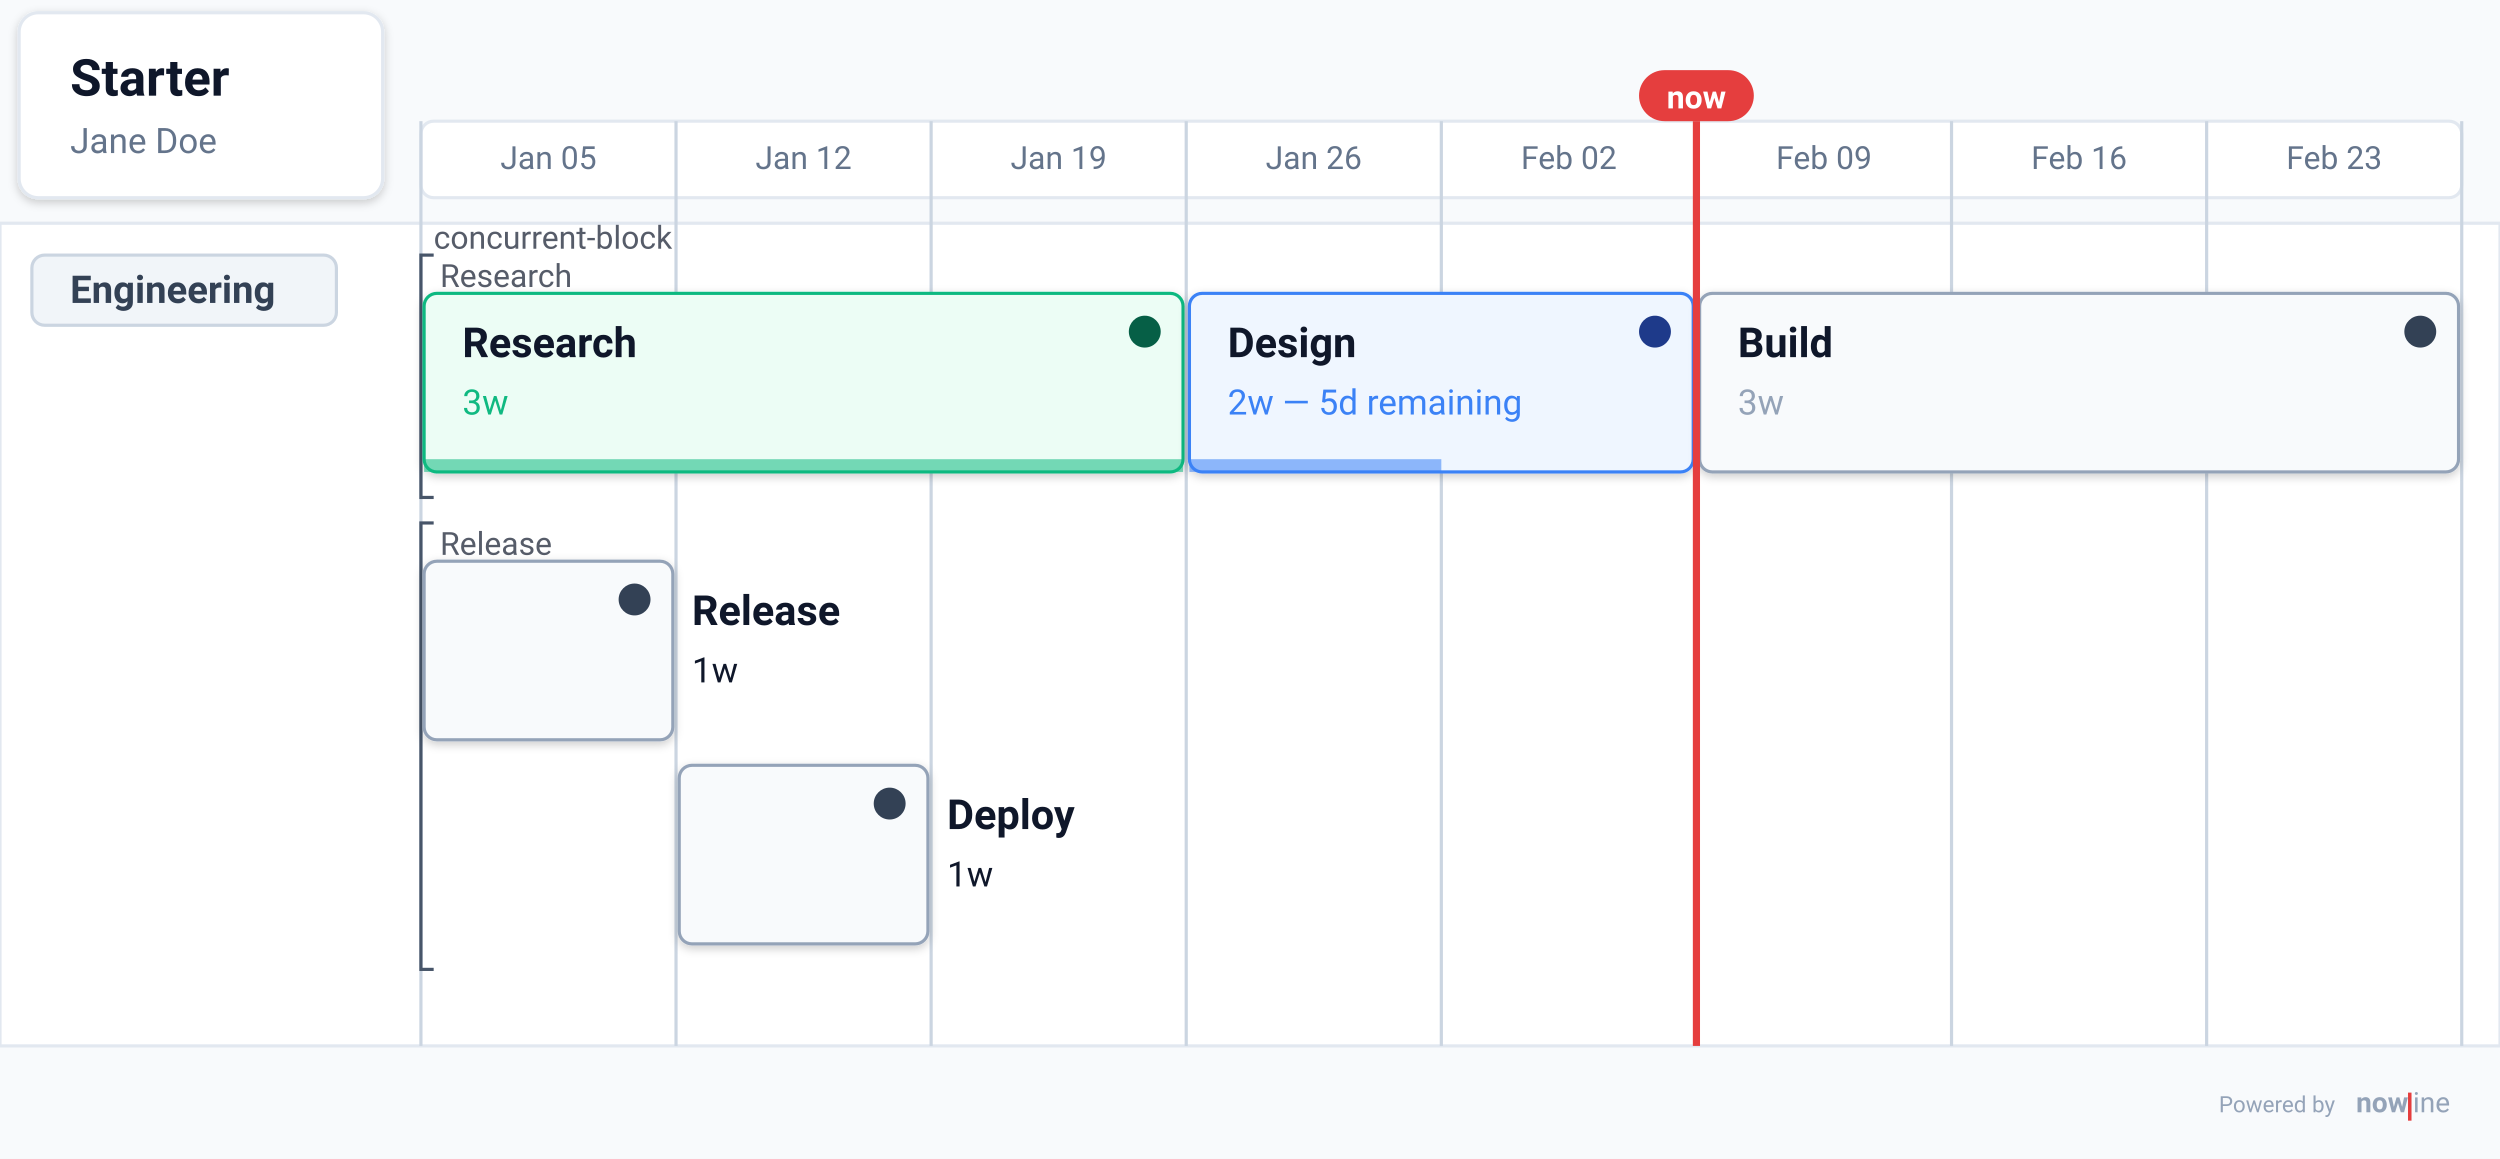
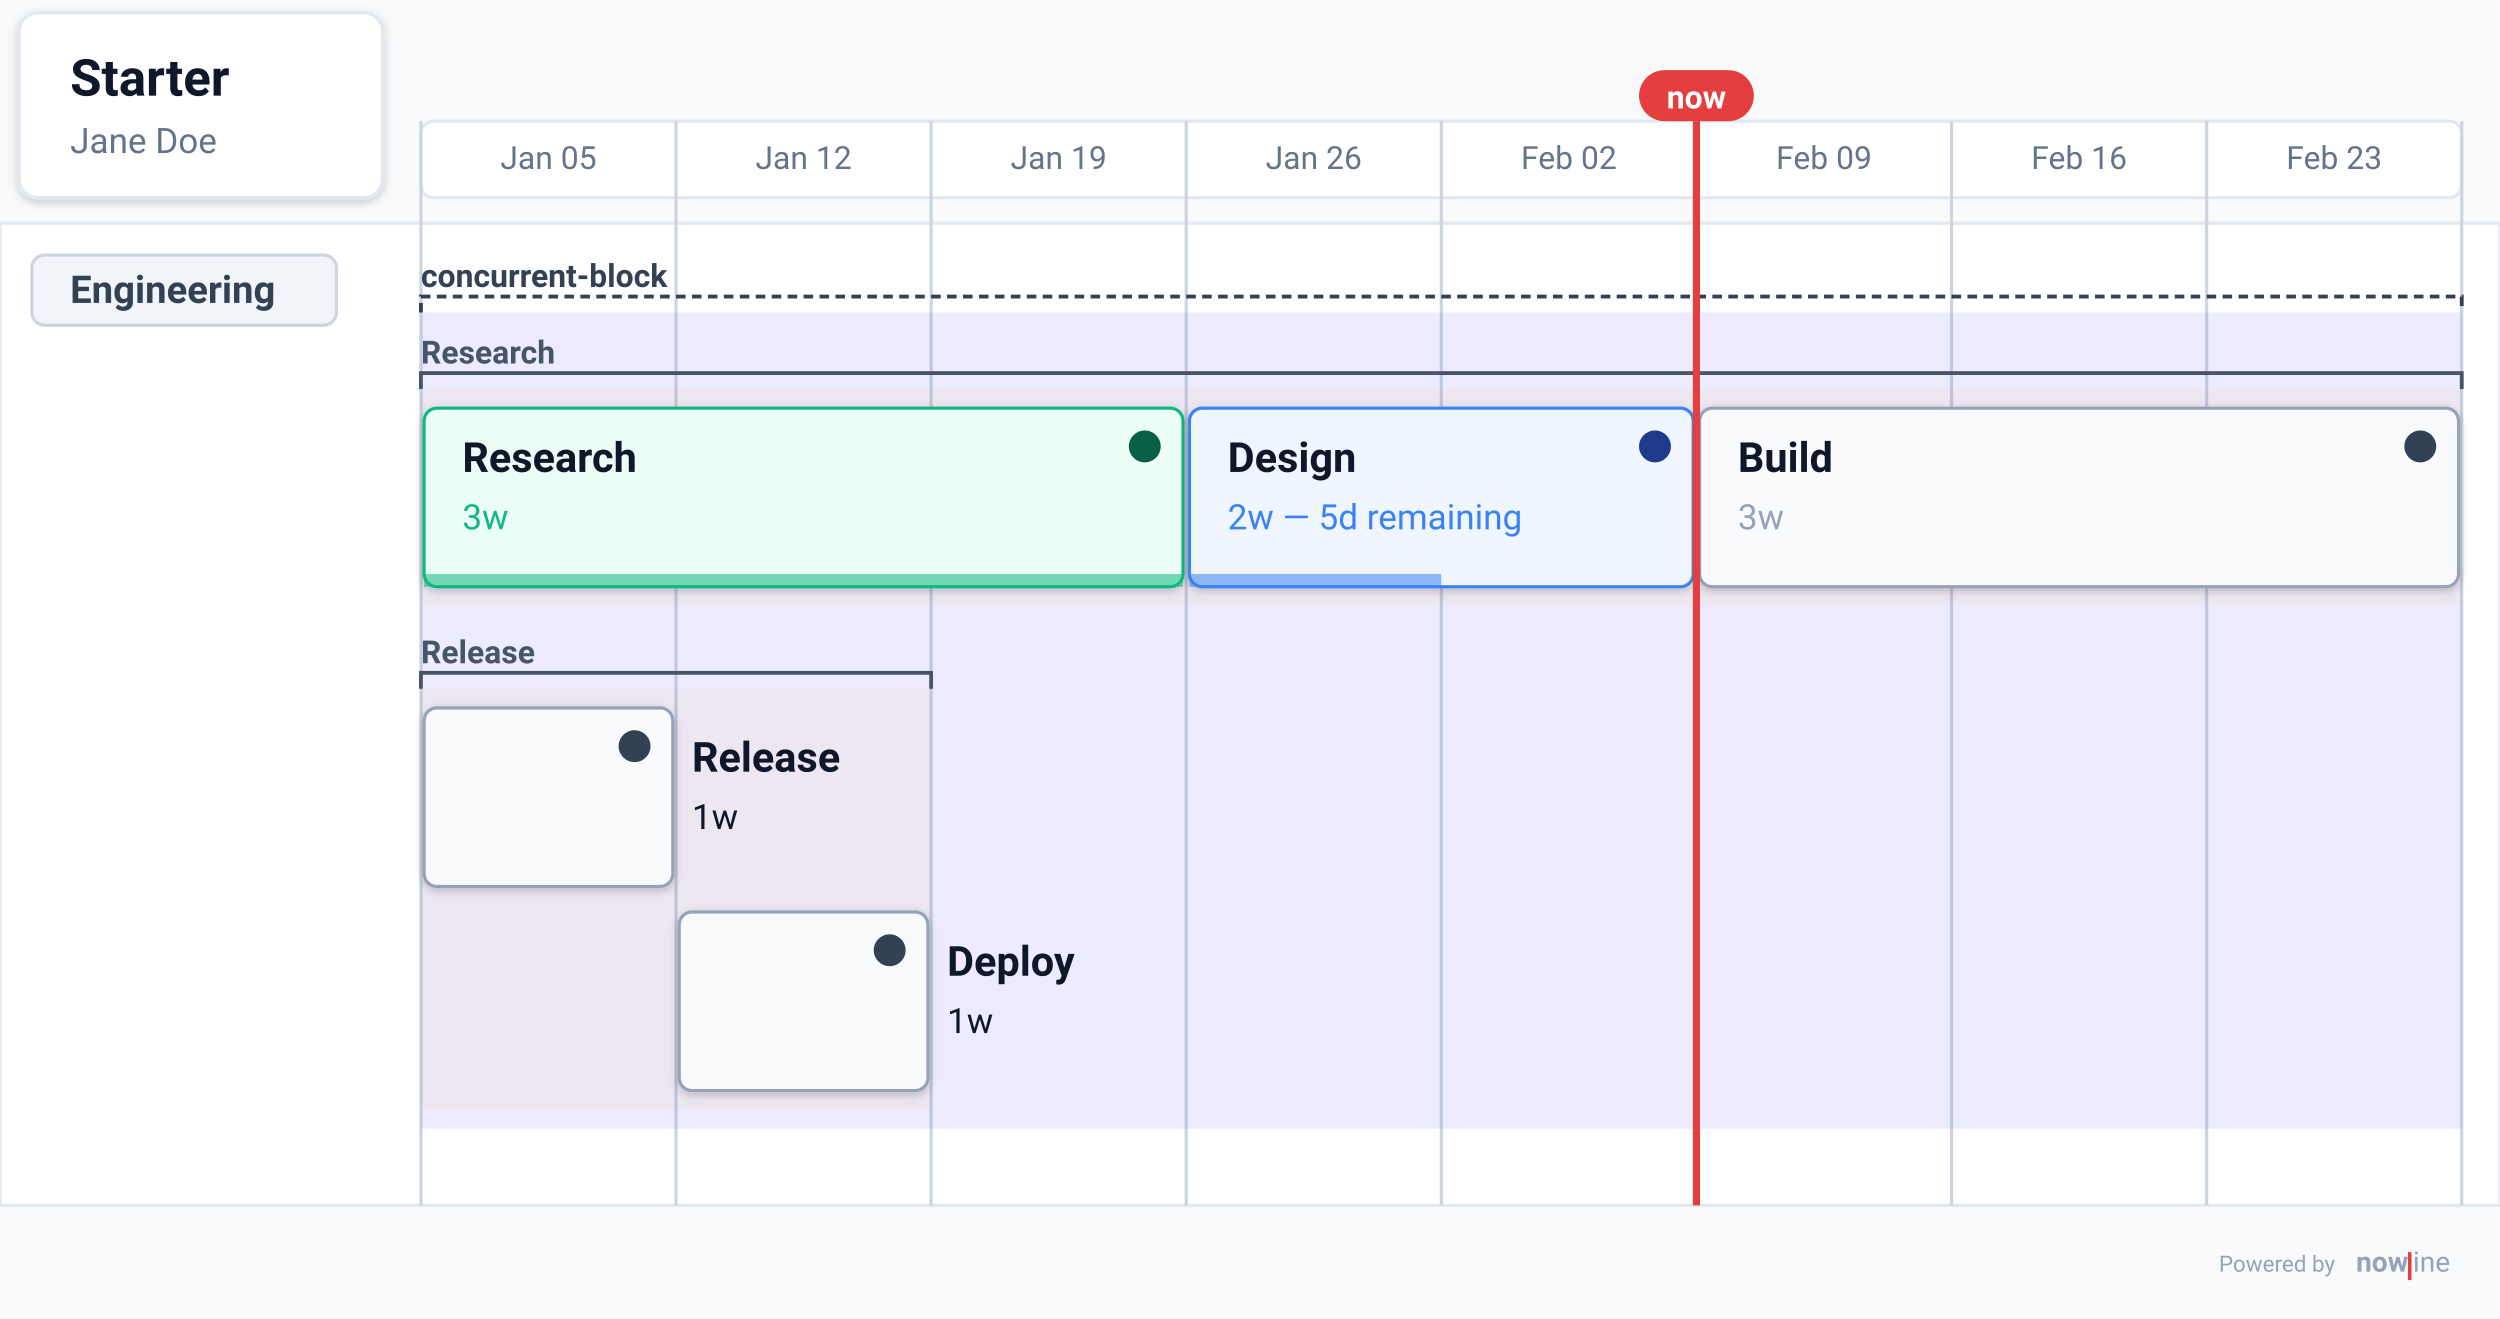
- <svg xmlns="http://www.w3.org/2000/svg" data-generator="nowline" data-theme="light" height="363.44" viewBox="0 0 784 363.44" width="784">
+ <svg xmlns="http://www.w3.org/2000/svg" data-generator="nowline" data-theme="light" height="413.44" viewBox="0 0 784 413.44" width="784">
  <defs>
    <filter height="200%" id="nl-0-root-shadow-subtle" width="200%" x="-50%" y="-50%">
      <feGaussianBlur in="SourceAlpha" stdDeviation="1.5" />
      <feOffset dx="0" dy="1" result="offsetblur" />
      <feComponentTransfer>
        <feFuncA type="linear" slope="0.2" />
      </feComponentTransfer>
      <feMerge>
        <feMergeNode />
        <feMergeNode in="SourceGraphic" />
      </feMerge>
    </filter>
    <filter height="200%" id="nl-0-root-shadow-soft" width="200%" x="-50%" y="-50%">
      <feGaussianBlur in="SourceAlpha" stdDeviation="5" />
      <feOffset dx="0" dy="3" result="offsetblur" />
      <feComponentTransfer>
        <feFuncA type="linear" slope="0.3" />
      </feComponentTransfer>
      <feMerge>
        <feMergeNode />
        <feMergeNode in="SourceGraphic" />
      </feMerge>
    </filter>
    <filter height="200%" id="nl-0-root-shadow-hard" width="200%" x="-50%" y="-50%">
      <feGaussianBlur in="SourceAlpha" stdDeviation="0" />
      <feOffset dx="2" dy="2" result="offsetblur" />
      <feComponentTransfer>
        <feFuncA type="linear" slope="0.45" />
      </feComponentTransfer>
      <feMerge>
        <feMergeNode />
        <feMergeNode in="SourceGraphic" />
      </feMerge>
    </filter>
    <marker id="nl-0-root-arrow" viewBox="0 0 10 10" refX="9" refY="5" markerWidth="7" markerHeight="7" orient="auto">
      <path d="M 0 0 L 10 5 L 0 10 z" fill="#475569" />
    </marker>
    <marker id="nl-0-root-arrow-light" viewBox="0 0 10 10" refX="9" refY="5" markerWidth="7" markerHeight="7" orient="auto">
      <path d="M 0 0 L 10 5 L 0 10 z" fill="#94a3b8" />
    </marker>
    <marker id="nl-0-root-arrow-dark" viewBox="0 0 10 10" refX="9" refY="5" markerWidth="7" markerHeight="7" orient="auto">
      <path d="M 0 0 L 10 5 L 0 10 z" fill="#0f172a" />
    </marker>
  </defs>
-   <rect fill="#f8fafc" height="363.44" width="784" x="0" y="0" />
+   <rect fill="#f8fafc" height="413.44" width="784" x="0" y="0" />
  <g data-layer="timeline">
    <rect fill="#ffffff" height="24" rx="4" ry="4" stroke="#e2e8f0" stroke-width="1" width="640" x="132" y="38" />
    <text fill="#64748b" font-family="system-ui, -apple-system, &quot;Segoe UI&quot;, Roboto, sans-serif" font-size="10" text-anchor="middle" x="172" y="53">Jan 05</text>
    <text fill="#64748b" font-family="system-ui, -apple-system, &quot;Segoe UI&quot;, Roboto, sans-serif" font-size="10" text-anchor="middle" x="252" y="53">Jan 12</text>
    <text fill="#64748b" font-family="system-ui, -apple-system, &quot;Segoe UI&quot;, Roboto, sans-serif" font-size="10" text-anchor="middle" x="332" y="53">Jan 19</text>
    <text fill="#64748b" font-family="system-ui, -apple-system, &quot;Segoe UI&quot;, Roboto, sans-serif" font-size="10" text-anchor="middle" x="412" y="53">Jan 26</text>
    <text fill="#64748b" font-family="system-ui, -apple-system, &quot;Segoe UI&quot;, Roboto, sans-serif" font-size="10" text-anchor="middle" x="492" y="53">Feb 02</text>
    <text fill="#64748b" font-family="system-ui, -apple-system, &quot;Segoe UI&quot;, Roboto, sans-serif" font-size="10" text-anchor="middle" x="572" y="53">Feb 09</text>
    <text fill="#64748b" font-family="system-ui, -apple-system, &quot;Segoe UI&quot;, Roboto, sans-serif" font-size="10" text-anchor="middle" x="652" y="53">Feb 16</text>
    <text fill="#64748b" font-family="system-ui, -apple-system, &quot;Segoe UI&quot;, Roboto, sans-serif" font-size="10" text-anchor="middle" x="732" y="53">Feb 23</text>
  </g>
  <g data-id="engineering" data-layer="swimlane-bg">
-     <rect fill="#ffffff" height="258" stroke="#e2e8f0" stroke-width="1" width="784" x="0" y="70" />
+     <rect fill="#ffffff" height="308" stroke="#e2e8f0" stroke-width="1" width="784" x="0" y="70" />
  </g>
  <g data-layer="grid">
-     <line stroke="#cbd5e1" stroke-width="1" x1="132" x2="132" y1="38" y2="328" />
-     <line stroke="#cbd5e1" stroke-width="1" x1="212" x2="212" y1="38" y2="328" />
-     <line stroke="#cbd5e1" stroke-width="1" x1="292" x2="292" y1="38" y2="328" />
-     <line stroke="#cbd5e1" stroke-width="1" x1="372" x2="372" y1="38" y2="328" />
-     <line stroke="#cbd5e1" stroke-width="1" x1="452" x2="452" y1="38" y2="328" />
-     <line stroke="#cbd5e1" stroke-width="1" x1="532" x2="532" y1="38" y2="328" />
-     <line stroke="#cbd5e1" stroke-width="1" x1="612" x2="612" y1="38" y2="328" />
-     <line stroke="#cbd5e1" stroke-width="1" x1="692" x2="692" y1="38" y2="328" />
-     <line stroke="#cbd5e1" stroke-width="1" x1="772" x2="772" y1="38" y2="328" />
+     <line stroke="#cbd5e1" stroke-width="1" x1="132" x2="132" y1="38" y2="378" />
+     <line stroke="#cbd5e1" stroke-width="1" x1="212" x2="212" y1="38" y2="378" />
+     <line stroke="#cbd5e1" stroke-width="1" x1="292" x2="292" y1="38" y2="378" />
+     <line stroke="#cbd5e1" stroke-width="1" x1="372" x2="372" y1="38" y2="378" />
+     <line stroke="#cbd5e1" stroke-width="1" x1="452" x2="452" y1="38" y2="378" />
+     <line stroke="#cbd5e1" stroke-width="1" x1="532" x2="532" y1="38" y2="378" />
+     <line stroke="#cbd5e1" stroke-width="1" x1="612" x2="612" y1="38" y2="378" />
+     <line stroke="#cbd5e1" stroke-width="1" x1="692" x2="692" y1="38" y2="378" />
+     <line stroke="#cbd5e1" stroke-width="1" x1="772" x2="772" y1="38" y2="378" />
  </g>
  <g data-id="engineering" data-layer="swimlane">
    <rect fill="#f1f5f9" height="22" rx="4" ry="4" stroke="#cbd5e1" stroke-width="1" width="95.5" x="10" y="80" />
    <text fill="#334155" font-family="system-ui, -apple-system, &quot;Segoe UI&quot;, Roboto, sans-serif" font-size="12" font-weight="600" x="22" y="95">Engineering</text>
    <g data-id="concurrent-block" data-layer="parallel">
-       <text fill="#0f172a" fill-opacity="0.7" font-family="system-ui, -apple-system, &quot;Segoe UI&quot;, Roboto, sans-serif" font-size="10" font-style="normal" font-weight="400" x="136" y="78">concurrent-block</text>
+       <rect fill="#635cf1" fill-opacity="0.12" height="256" width="640" x="132" y="98" />
+       <path d="M132 98 V93 H772 V98" fill="none" stroke="#334155" stroke-dasharray="3 2" stroke-width="1.2" />
+       <text fill="#334155" font-family="system-ui, -apple-system, &quot;Segoe UI&quot;, Roboto, sans-serif" font-size="10" font-style="normal" font-weight="600" x="132" y="90">concurrent-block</text>
      <g data-id="research-group" data-layer="group">
-         <path d="M136 80 L132 80 L132 156 L136 156" fill="none" stroke="#475569" stroke-width="1" />
-         <text fill="#0f172a" fill-opacity="0.7" font-family="system-ui, -apple-system, &quot;Segoe UI&quot;, Roboto, sans-serif" font-size="10" font-style="normal" font-weight="400" x="138" y="90">Research</text>
+         <rect fill="#ea9818" fill-opacity="0.06" height="68" width="640" x="132" y="122" />
+         <path d="M132 122 V117 H772 V122" fill="none" stroke="#475569" stroke-width="1.2" />
+         <text fill="#475569" font-family="system-ui, -apple-system, &quot;Segoe UI&quot;, Roboto, sans-serif" font-size="10" font-style="normal" font-weight="600" x="132" y="114">Research</text>
        <g data-id="research" data-layer="item">
-           <rect fill="#ecfdf5" filter="url(#nl-0-root-shadow-subtle)" height="56" rx="4" ry="4" stroke="#10b981" stroke-width="1" width="238" x="133" y="92" />
-           <rect fill="#10b981" height="4" opacity="0.55" width="238" x="133" y="144" />
-           <circle cx="359" cy="104" fill="#065f46" r="5" />
-           <text fill="#0f172a" font-family="system-ui, -apple-system, &quot;Segoe UI&quot;, Roboto, sans-serif" font-size="13" font-weight="600" x="145" y="112">Research</text>
-           <text fill="#10b981" font-family="system-ui, -apple-system, &quot;Segoe UI&quot;, Roboto, sans-serif" font-size="11" x="145" y="130">3w</text>
+           <rect fill="#ecfdf5" filter="url(#nl-0-root-shadow-subtle)" height="56" rx="4" ry="4" stroke="#10b981" stroke-width="1" width="238" x="133" y="128" />
+           <rect fill="#10b981" height="4" opacity="0.55" width="238" x="133" y="180" />
+           <circle cx="359" cy="140" fill="#065f46" r="5" />
+           <text fill="#0f172a" font-family="system-ui, -apple-system, &quot;Segoe UI&quot;, Roboto, sans-serif" font-size="13" font-weight="600" x="145" y="148">Research</text>
+           <text fill="#10b981" font-family="system-ui, -apple-system, &quot;Segoe UI&quot;, Roboto, sans-serif" font-size="11" x="145" y="166">3w</text>
        </g>
        <g data-id="design" data-layer="item">
-           <rect fill="#eff6ff" filter="url(#nl-0-root-shadow-subtle)" height="56" rx="4" ry="4" stroke="#3b82f6" stroke-width="1" width="158" x="373" y="92" />
-           <rect fill="#3b82f6" height="4" opacity="0.55" width="79" x="373" y="144" />
-           <circle cx="519" cy="104" fill="#1e3a8a" r="5" />
-           <text fill="#0f172a" font-family="system-ui, -apple-system, &quot;Segoe UI&quot;, Roboto, sans-serif" font-size="13" font-weight="600" x="385" y="112">Design</text>
-           <text fill="#3b82f6" font-family="system-ui, -apple-system, &quot;Segoe UI&quot;, Roboto, sans-serif" font-size="11" x="385" y="130">2w — 5d remaining</text>
+           <rect fill="#eff6ff" filter="url(#nl-0-root-shadow-subtle)" height="56" rx="4" ry="4" stroke="#3b82f6" stroke-width="1" width="158" x="373" y="128" />
+           <rect fill="#3b82f6" height="4" opacity="0.55" width="79" x="373" y="180" />
+           <circle cx="519" cy="140" fill="#1e3a8a" r="5" />
+           <text fill="#0f172a" font-family="system-ui, -apple-system, &quot;Segoe UI&quot;, Roboto, sans-serif" font-size="13" font-weight="600" x="385" y="148">Design</text>
+           <text fill="#3b82f6" font-family="system-ui, -apple-system, &quot;Segoe UI&quot;, Roboto, sans-serif" font-size="11" x="385" y="166">2w — 5d remaining</text>
        </g>
        <g data-id="build" data-layer="item">
-           <rect fill="#f8fafc" filter="url(#nl-0-root-shadow-subtle)" height="56" rx="4" ry="4" stroke="#94a3b8" stroke-width="1" width="238" x="533" y="92" />
-           <circle cx="759" cy="104" fill="#334155" r="5" />
-           <text fill="#0f172a" font-family="system-ui, -apple-system, &quot;Segoe UI&quot;, Roboto, sans-serif" font-size="13" font-weight="600" x="545" y="112">Build</text>
-           <text fill="#94a3b8" font-family="system-ui, -apple-system, &quot;Segoe UI&quot;, Roboto, sans-serif" font-size="11" x="545" y="130">3w</text>
+           <rect fill="#f8fafc" filter="url(#nl-0-root-shadow-subtle)" height="56" rx="4" ry="4" stroke="#94a3b8" stroke-width="1" width="238" x="533" y="128" />
+           <circle cx="759" cy="140" fill="#334155" r="5" />
+           <text fill="#0f172a" font-family="system-ui, -apple-system, &quot;Segoe UI&quot;, Roboto, sans-serif" font-size="13" font-weight="600" x="545" y="148">Build</text>
+           <text fill="#94a3b8" font-family="system-ui, -apple-system, &quot;Segoe UI&quot;, Roboto, sans-serif" font-size="11" x="545" y="166">3w</text>
        </g>
      </g>
      <g data-id="release-group" data-layer="group">
-         <path d="M136 164 L132 164 L132 304 L136 304" fill="none" stroke="#475569" stroke-width="1" />
-         <text fill="#0f172a" fill-opacity="0.7" font-family="system-ui, -apple-system, &quot;Segoe UI&quot;, Roboto, sans-serif" font-size="10" font-style="normal" font-weight="400" x="138" y="174">Release</text>
+         <rect fill="#ea9818" fill-opacity="0.06" height="132" width="160" x="132" y="216" />
+         <path d="M132 216 V211 H292 V216" fill="none" stroke="#475569" stroke-width="1.2" />
+         <text fill="#475569" font-family="system-ui, -apple-system, &quot;Segoe UI&quot;, Roboto, sans-serif" font-size="10" font-style="normal" font-weight="600" x="132" y="208">Release</text>
        <g data-id="release" data-layer="item">
-           <rect fill="#f8fafc" filter="url(#nl-0-root-shadow-subtle)" height="56" rx="4" ry="4" stroke="#94a3b8" stroke-width="1" width="78" x="133" y="176" />
-           <circle cx="199" cy="188" fill="#334155" r="5" />
-           <text fill="#0f172a" font-family="system-ui, -apple-system, &quot;Segoe UI&quot;, Roboto, sans-serif" font-size="13" font-weight="600" x="217" y="196">Release</text>
-           <text fill="#0f172a" font-family="system-ui, -apple-system, &quot;Segoe UI&quot;, Roboto, sans-serif" font-size="11" x="217" y="214">1w</text>
+           <rect fill="#f8fafc" filter="url(#nl-0-root-shadow-subtle)" height="56" rx="4" ry="4" stroke="#94a3b8" stroke-width="1" width="78" x="133" y="222" />
+           <circle cx="199" cy="234" fill="#334155" r="5" />
+           <text fill="#0f172a" font-family="system-ui, -apple-system, &quot;Segoe UI&quot;, Roboto, sans-serif" font-size="13" font-weight="600" x="217" y="242">Release</text>
+           <text fill="#0f172a" font-family="system-ui, -apple-system, &quot;Segoe UI&quot;, Roboto, sans-serif" font-size="11" x="217" y="260">1w</text>
        </g>
        <g data-id="deploy" data-layer="item">
-           <rect fill="#f8fafc" filter="url(#nl-0-root-shadow-subtle)" height="56" rx="4" ry="4" stroke="#94a3b8" stroke-width="1" width="78" x="213" y="240" />
-           <circle cx="279" cy="252" fill="#334155" r="5" />
-           <text fill="#0f172a" font-family="system-ui, -apple-system, &quot;Segoe UI&quot;, Roboto, sans-serif" font-size="13" font-weight="600" x="297" y="260">Deploy</text>
-           <text fill="#0f172a" font-family="system-ui, -apple-system, &quot;Segoe UI&quot;, Roboto, sans-serif" font-size="11" x="297" y="278">1w</text>
+           <rect fill="#f8fafc" filter="url(#nl-0-root-shadow-subtle)" height="56" rx="4" ry="4" stroke="#94a3b8" stroke-width="1" width="78" x="213" y="286" />
+           <circle cx="279" cy="298" fill="#334155" r="5" />
+           <text fill="#0f172a" font-family="system-ui, -apple-system, &quot;Segoe UI&quot;, Roboto, sans-serif" font-size="13" font-weight="600" x="297" y="306">Deploy</text>
+           <text fill="#0f172a" font-family="system-ui, -apple-system, &quot;Segoe UI&quot;, Roboto, sans-serif" font-size="11" x="297" y="324">1w</text>
        </g>
      </g>
    </g>
  </g>
  <g data-layer="nowline">
-     <line stroke="#e53e3e" stroke-width="2.25" x1="532" x2="532" y1="38" y2="328" />
+     <line stroke="#e53e3e" stroke-width="2.25" x1="532" x2="532" y1="38" y2="378" />
    <rect fill="#e53e3e" height="16" rx="8" ry="8" width="36" x="514" y="22" />
    <text fill="#ffffff" font-family="system-ui, -apple-system, &quot;Segoe UI&quot;, Roboto, sans-serif" font-size="10" font-weight="700" text-anchor="middle" x="532" y="34">now</text>
  </g>
  <g data-id="nl-0-root-header" data-layer="header">
    <rect fill="#ffffff" filter="url(#nl-0-root-shadow-subtle)" height="58" rx="6" ry="6" stroke="#e2e8f0" stroke-width="1" width="114" x="6" y="4" />
    <text fill="#0f172a" font-family="system-ui, -apple-system, &quot;Segoe UI&quot;, Roboto, sans-serif" font-size="16" font-weight="600" x="22" y="30">Starter</text>
    <text fill="#64748b" font-family="system-ui, -apple-system, &quot;Segoe UI&quot;, Roboto, sans-serif" font-size="11" x="22" y="48">Jane Doe</text>
  </g>
  <a aria-label="Powered by nowline" href="https://nowline.io" rel="noopener" target="_blank">
    <g data-layer="attribution">
-       <g transform="translate(695.84 340) scale(0.22)">
+       <g transform="translate(695.84 390) scale(0.22)">
        <text fill="#94a3b8" font-family="system-ui, -apple-system, &quot;Segoe UI&quot;, Roboto, sans-serif" font-size="32" font-weight="400" x="0" y="40">Powered by</text>
        <text fill="#94a3b8" font-family="system-ui, -apple-system, &quot;Segoe UI&quot;, Roboto, sans-serif" font-size="40" font-weight="700" x="195.6" y="40">now</text>
        <rect fill="#e53e3e" height="40" width="5" x="269.6" y="12" />
        <text fill="#94a3b8" font-family="system-ui, -apple-system, &quot;Segoe UI&quot;, Roboto, sans-serif" font-size="40" font-weight="400" x="276.6" y="40">ine</text>
      </g>
    </g>
  </a>
</svg>
